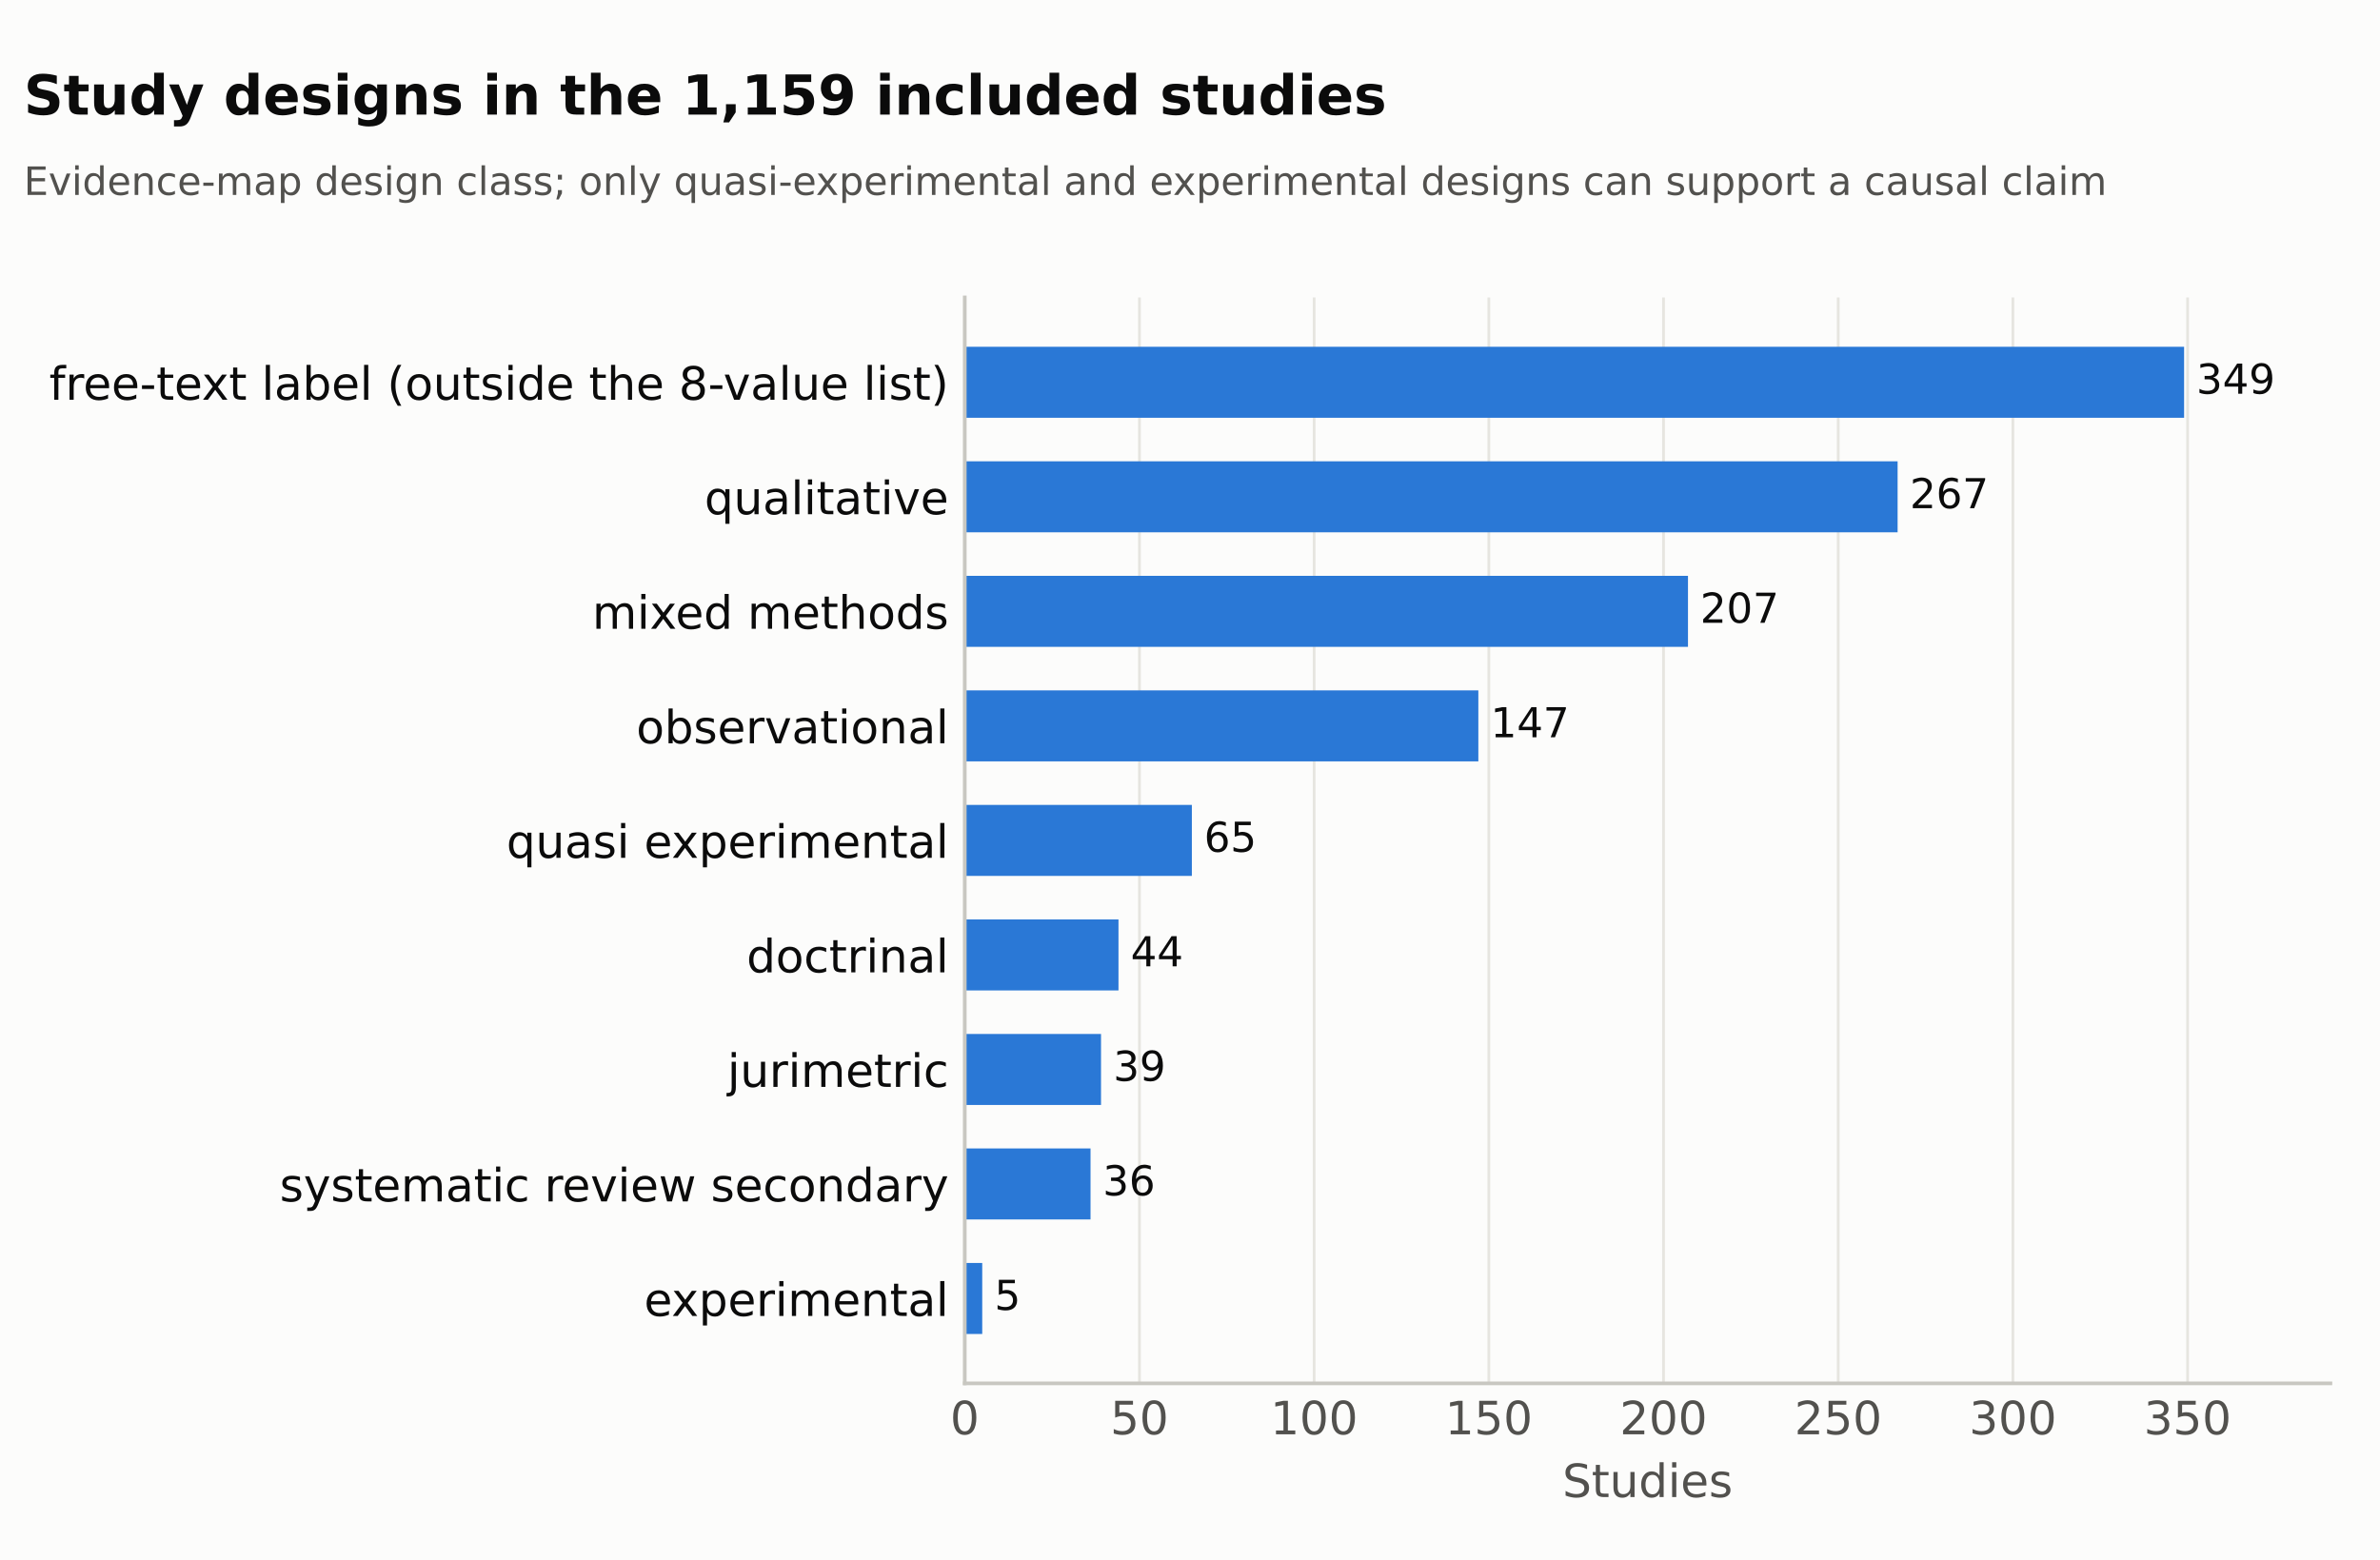
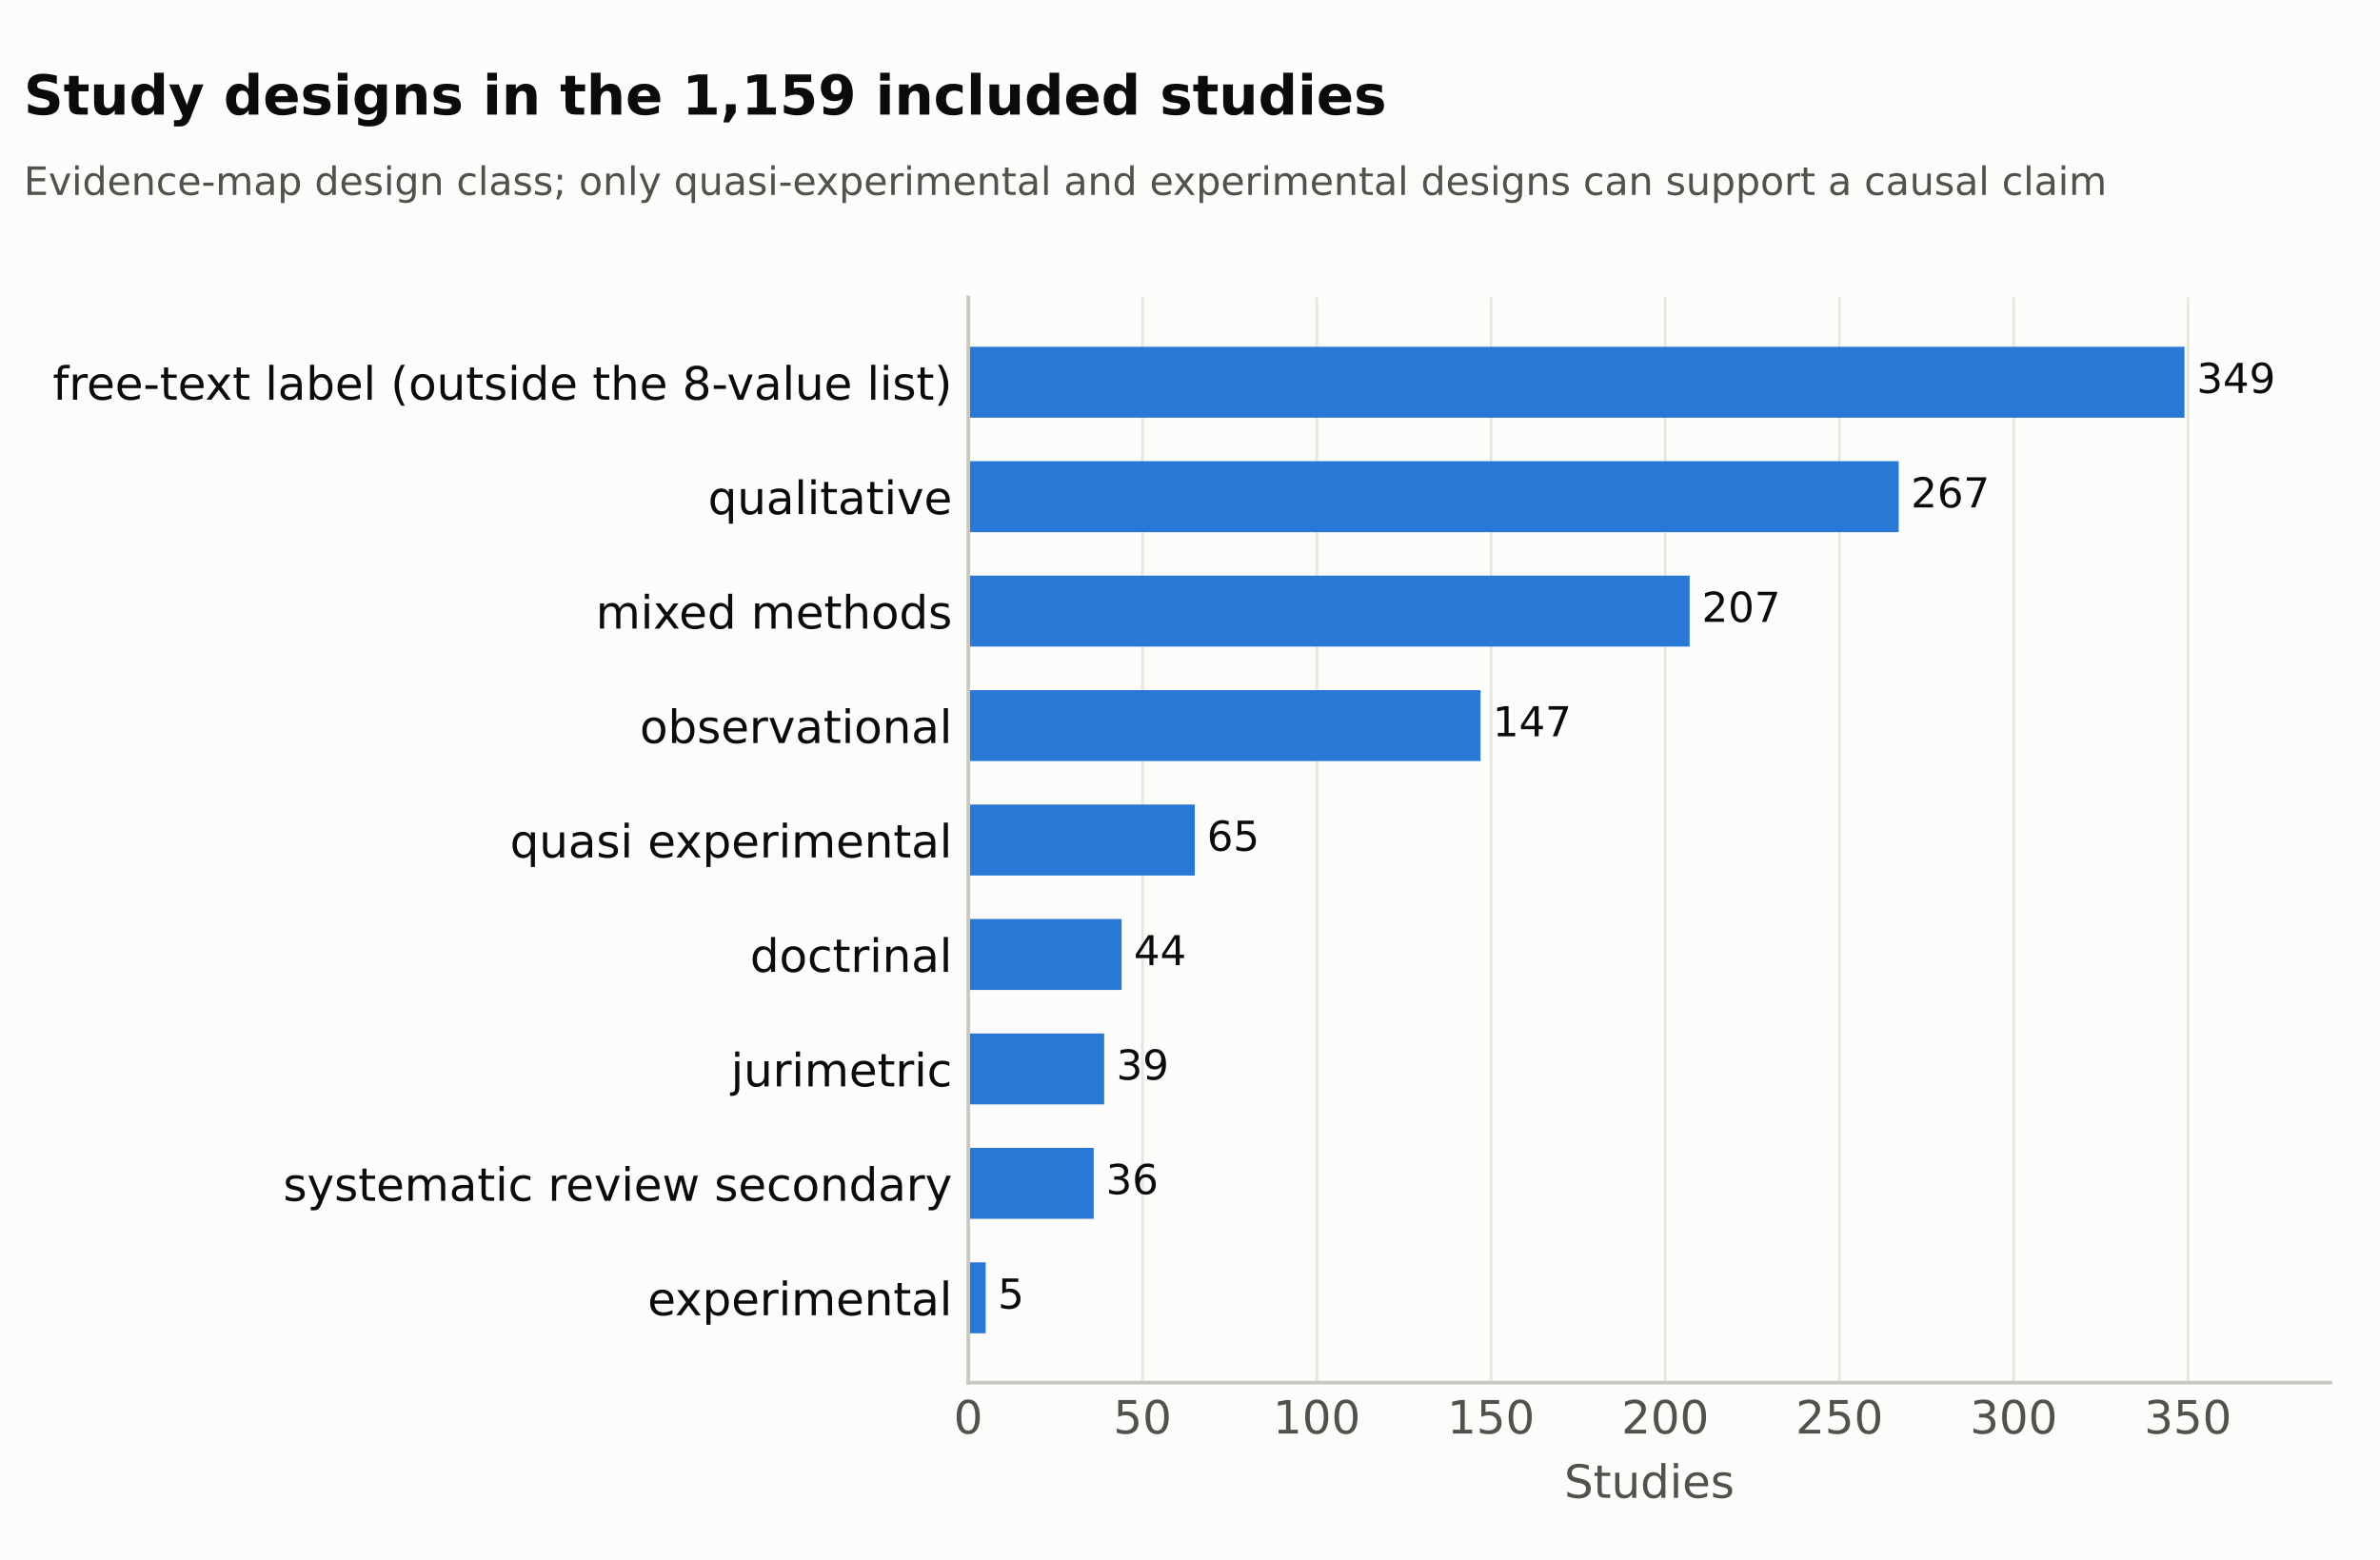
<svg xmlns="http://www.w3.org/2000/svg" width="518.4pt" height="339.84pt" viewBox="0 0 518.4 339.84" version="1.1">
  <defs>
    <style type="text/css">*{stroke-linejoin: round; stroke-linecap: butt}</style>
  </defs>
  <g id="figure_1">
    <g id="patch_1">
      <path d="M 0 339.84  L 518.4 339.84  L 518.4 0  L 0 0  z " style="fill: #fcfcfb" />
    </g>
    <g id="axes_1">
      <g id="patch_2">
-         <path d="M 210.14 301.38  L 507.6 301.38  L 507.6 64.8  L 210.14 64.8  z " style="fill: #fcfcfb" />
+         <path d="M 210.905 301.218  L 507.6 301.218  L 507.6 64.8  L 210.905 64.8  z " style="fill: #fcfcfb" />
      </g>
      <g id="matplotlib.axis_1">
        <g id="xtick_1">
          <g id="line2d_1">
-             <path d="M 210.14 301.38  L 210.14 64.8  " clip-path="url(#pdea833dba3)" style="fill: none; stroke: #e6e5e0; stroke-width: 0.6; stroke-linecap: square" />
+             <path d="M 210.905 301.218  L 210.905 64.8  " clip-path="url(#pd3a6a3861b)" style="fill: none; stroke: #e6e5e0; stroke-width: 0.6; stroke-linecap: square" />
          </g>
          <g id="line2d_2" />
          <g id="text_1">
-             <text style="font-size: 10px; font-family: 'DejaVu Sans', 'Bitstream Vera Sans', 'Computer Modern Sans Serif', 'Lucida Grande', 'Verdana', 'Geneva', 'Lucid', 'Arial', 'Helvetica', 'Avant Garde', sans-serif; text-anchor: middle; fill: #52514e" x="210.14" y="312.478" transform="rotate(-0 210.14 312.4784)">0</text>
+             <text style="font-size: 10px; font-family: 'DejaVu Sans', 'Bitstream Vera Sans', 'Computer Modern Sans Serif', 'Lucida Grande', 'Verdana', 'Geneva', 'Lucid', 'Arial', 'Helvetica', 'Avant Garde', sans-serif; text-anchor: middle; fill: #52514e" x="210.905" y="312.315" transform="rotate(-0 210.905 312.3153)">0</text>
          </g>
        </g>
        <g id="xtick_2">
          <g id="line2d_3">
-             <path d="M 248.19 301.38  L 248.19 64.8  " clip-path="url(#pdea833dba3)" style="fill: none; stroke: #e6e5e0; stroke-width: 0.6; stroke-linecap: square" />
+             <path d="M 248.857 301.218  L 248.857 64.8  " clip-path="url(#pd3a6a3861b)" style="fill: none; stroke: #e6e5e0; stroke-width: 0.6; stroke-linecap: square" />
          </g>
          <g id="line2d_4" />
          <g id="text_2">
-             <text style="font-size: 10px; font-family: 'DejaVu Sans', 'Bitstream Vera Sans', 'Computer Modern Sans Serif', 'Lucida Grande', 'Verdana', 'Geneva', 'Lucid', 'Arial', 'Helvetica', 'Avant Garde', sans-serif; text-anchor: middle; fill: #52514e" x="248.19" y="312.478" transform="rotate(-0 248.19 312.4784)">50</text>
+             <text style="font-size: 10px; font-family: 'DejaVu Sans', 'Bitstream Vera Sans', 'Computer Modern Sans Serif', 'Lucida Grande', 'Verdana', 'Geneva', 'Lucid', 'Arial', 'Helvetica', 'Avant Garde', sans-serif; text-anchor: middle; fill: #52514e" x="248.857" y="312.315" transform="rotate(-0 248.8572 312.3153)">50</text>
          </g>
        </g>
        <g id="xtick_3">
          <g id="line2d_5">
-             <path d="M 286.24 301.38  L 286.24 64.8  " clip-path="url(#pdea833dba3)" style="fill: none; stroke: #e6e5e0; stroke-width: 0.6; stroke-linecap: square" />
+             <path d="M 286.809 301.218  L 286.809 64.8  " clip-path="url(#pd3a6a3861b)" style="fill: none; stroke: #e6e5e0; stroke-width: 0.6; stroke-linecap: square" />
          </g>
          <g id="line2d_6" />
          <g id="text_3">
-             <text style="font-size: 10px; font-family: 'DejaVu Sans', 'Bitstream Vera Sans', 'Computer Modern Sans Serif', 'Lucida Grande', 'Verdana', 'Geneva', 'Lucid', 'Arial', 'Helvetica', 'Avant Garde', sans-serif; text-anchor: middle; fill: #52514e" x="286.24" y="312.478" transform="rotate(-0 286.2401 312.4784)">100</text>
+             <text style="font-size: 10px; font-family: 'DejaVu Sans', 'Bitstream Vera Sans', 'Computer Modern Sans Serif', 'Lucida Grande', 'Verdana', 'Geneva', 'Lucid', 'Arial', 'Helvetica', 'Avant Garde', sans-serif; text-anchor: middle; fill: #52514e" x="286.809" y="312.315" transform="rotate(-0 286.8094 312.3153)">100</text>
          </g>
        </g>
        <g id="xtick_4">
          <g id="line2d_7">
-             <path d="M 324.29 301.38  L 324.29 64.8  " clip-path="url(#pdea833dba3)" style="fill: none; stroke: #e6e5e0; stroke-width: 0.6; stroke-linecap: square" />
+             <path d="M 324.762 301.218  L 324.762 64.8  " clip-path="url(#pd3a6a3861b)" style="fill: none; stroke: #e6e5e0; stroke-width: 0.6; stroke-linecap: square" />
          </g>
          <g id="line2d_8" />
          <g id="text_4">
-             <text style="font-size: 10px; font-family: 'DejaVu Sans', 'Bitstream Vera Sans', 'Computer Modern Sans Serif', 'Lucida Grande', 'Verdana', 'Geneva', 'Lucid', 'Arial', 'Helvetica', 'Avant Garde', sans-serif; text-anchor: middle; fill: #52514e" x="324.29" y="312.478" transform="rotate(-0 324.2901 312.4784)">150</text>
+             <text style="font-size: 10px; font-family: 'DejaVu Sans', 'Bitstream Vera Sans', 'Computer Modern Sans Serif', 'Lucida Grande', 'Verdana', 'Geneva', 'Lucid', 'Arial', 'Helvetica', 'Avant Garde', sans-serif; text-anchor: middle; fill: #52514e" x="324.762" y="312.315" transform="rotate(-0 324.7616 312.3153)">150</text>
          </g>
        </g>
        <g id="xtick_5">
          <g id="line2d_9">
-             <path d="M 362.34 301.38  L 362.34 64.8  " clip-path="url(#pdea833dba3)" style="fill: none; stroke: #e6e5e0; stroke-width: 0.6; stroke-linecap: square" />
+             <path d="M 362.714 301.218  L 362.714 64.8  " clip-path="url(#pd3a6a3861b)" style="fill: none; stroke: #e6e5e0; stroke-width: 0.6; stroke-linecap: square" />
          </g>
          <g id="line2d_10" />
          <g id="text_5">
-             <text style="font-size: 10px; font-family: 'DejaVu Sans', 'Bitstream Vera Sans', 'Computer Modern Sans Serif', 'Lucida Grande', 'Verdana', 'Geneva', 'Lucid', 'Arial', 'Helvetica', 'Avant Garde', sans-serif; text-anchor: middle; fill: #52514e" x="362.34" y="312.478" transform="rotate(-0 362.3402 312.4784)">200</text>
+             <text style="font-size: 10px; font-family: 'DejaVu Sans', 'Bitstream Vera Sans', 'Computer Modern Sans Serif', 'Lucida Grande', 'Verdana', 'Geneva', 'Lucid', 'Arial', 'Helvetica', 'Avant Garde', sans-serif; text-anchor: middle; fill: #52514e" x="362.714" y="312.315" transform="rotate(-0 362.7137 312.3153)">200</text>
          </g>
        </g>
        <g id="xtick_6">
          <g id="line2d_11">
-             <path d="M 400.39 301.38  L 400.39 64.8  " clip-path="url(#pdea833dba3)" style="fill: none; stroke: #e6e5e0; stroke-width: 0.6; stroke-linecap: square" />
+             <path d="M 400.666 301.218  L 400.666 64.8  " clip-path="url(#pd3a6a3861b)" style="fill: none; stroke: #e6e5e0; stroke-width: 0.6; stroke-linecap: square" />
          </g>
          <g id="line2d_12" />
          <g id="text_6">
-             <text style="font-size: 10px; font-family: 'DejaVu Sans', 'Bitstream Vera Sans', 'Computer Modern Sans Serif', 'Lucida Grande', 'Verdana', 'Geneva', 'Lucid', 'Arial', 'Helvetica', 'Avant Garde', sans-serif; text-anchor: middle; fill: #52514e" x="400.39" y="312.478" transform="rotate(-0 400.3902 312.4784)">250</text>
+             <text style="font-size: 10px; font-family: 'DejaVu Sans', 'Bitstream Vera Sans', 'Computer Modern Sans Serif', 'Lucida Grande', 'Verdana', 'Geneva', 'Lucid', 'Arial', 'Helvetica', 'Avant Garde', sans-serif; text-anchor: middle; fill: #52514e" x="400.666" y="312.315" transform="rotate(-0 400.6659 312.3153)">250</text>
          </g>
        </g>
        <g id="xtick_7">
          <g id="line2d_13">
-             <path d="M 438.44 301.38  L 438.44 64.8  " clip-path="url(#pdea833dba3)" style="fill: none; stroke: #e6e5e0; stroke-width: 0.6; stroke-linecap: square" />
+             <path d="M 438.618 301.218  L 438.618 64.8  " clip-path="url(#pd3a6a3861b)" style="fill: none; stroke: #e6e5e0; stroke-width: 0.6; stroke-linecap: square" />
          </g>
          <g id="line2d_14" />
          <g id="text_7">
-             <text style="font-size: 10px; font-family: 'DejaVu Sans', 'Bitstream Vera Sans', 'Computer Modern Sans Serif', 'Lucida Grande', 'Verdana', 'Geneva', 'Lucid', 'Arial', 'Helvetica', 'Avant Garde', sans-serif; text-anchor: middle; fill: #52514e" x="438.44" y="312.478" transform="rotate(-0 438.4402 312.4784)">300</text>
+             <text style="font-size: 10px; font-family: 'DejaVu Sans', 'Bitstream Vera Sans', 'Computer Modern Sans Serif', 'Lucida Grande', 'Verdana', 'Geneva', 'Lucid', 'Arial', 'Helvetica', 'Avant Garde', sans-serif; text-anchor: middle; fill: #52514e" x="438.618" y="312.315" transform="rotate(-0 438.6181 312.3153)">300</text>
          </g>
        </g>
        <g id="xtick_8">
          <g id="line2d_15">
-             <path d="M 476.49 301.38  L 476.49 64.8  " clip-path="url(#pdea833dba3)" style="fill: none; stroke: #e6e5e0; stroke-width: 0.6; stroke-linecap: square" />
+             <path d="M 476.57 301.218  L 476.57 64.8  " clip-path="url(#pd3a6a3861b)" style="fill: none; stroke: #e6e5e0; stroke-width: 0.6; stroke-linecap: square" />
          </g>
          <g id="line2d_16" />
          <g id="text_8">
-             <text style="font-size: 10px; font-family: 'DejaVu Sans', 'Bitstream Vera Sans', 'Computer Modern Sans Serif', 'Lucida Grande', 'Verdana', 'Geneva', 'Lucid', 'Arial', 'Helvetica', 'Avant Garde', sans-serif; text-anchor: middle; fill: #52514e" x="476.49" y="312.478" transform="rotate(-0 476.4903 312.4784)">350</text>
+             <text style="font-size: 10px; font-family: 'DejaVu Sans', 'Bitstream Vera Sans', 'Computer Modern Sans Serif', 'Lucida Grande', 'Verdana', 'Geneva', 'Lucid', 'Arial', 'Helvetica', 'Avant Garde', sans-serif; text-anchor: middle; fill: #52514e" x="476.57" y="312.315" transform="rotate(-0 476.5703 312.3153)">350</text>
          </g>
        </g>
        <g id="text_9">
-           <text style="font-size: 10px; font-family: 'DejaVu Sans', 'Bitstream Vera Sans', 'Computer Modern Sans Serif', 'Lucida Grande', 'Verdana', 'Geneva', 'Lucid', 'Arial', 'Helvetica', 'Avant Garde', sans-serif; text-anchor: middle; fill: #52514e" x="358.87" y="326.157" transform="rotate(-0 358.87 326.1566)">Studies</text>
+           <text style="font-size: 10px; font-family: 'DejaVu Sans', 'Bitstream Vera Sans', 'Computer Modern Sans Serif', 'Lucida Grande', 'Verdana', 'Geneva', 'Lucid', 'Arial', 'Helvetica', 'Avant Garde', sans-serif; text-anchor: middle; fill: #52514e" x="359.252" y="326.316" transform="rotate(-0 359.2525 326.3161)">Studies</text>
        </g>
      </g>
      <g id="matplotlib.axis_2">
        <g id="ytick_1">
          <g id="line2d_17" />
          <g id="text_10">
-             <text style="font-size: 10px; font-family: 'DejaVu Sans', 'Bitstream Vera Sans', 'Computer Modern Sans Serif', 'Lucida Grande', 'Verdana', 'Geneva', 'Lucid', 'Arial', 'Helvetica', 'Avant Garde', sans-serif; text-anchor: end; fill: #0b0b0b" x="206.64" y="87.087" transform="rotate(-0 206.64 87.08749)">free-text label (outside the 8-value list)</text>
+             <text style="font-size: 10px; font-family: 'DejaVu Sans', 'Bitstream Vera Sans', 'Computer Modern Sans Serif', 'Lucida Grande', 'Verdana', 'Geneva', 'Lucid', 'Arial', 'Helvetica', 'Avant Garde', sans-serif; text-anchor: end; fill: #0b0b0b" x="207.405" y="87.075" transform="rotate(-0 207.405 87.0748)">free-text label (outside the 8-value list)</text>
          </g>
        </g>
        <g id="ytick_2">
          <g id="line2d_18" />
          <g id="text_11">
-             <text style="font-size: 10px; font-family: 'DejaVu Sans', 'Bitstream Vera Sans', 'Computer Modern Sans Serif', 'Lucida Grande', 'Verdana', 'Geneva', 'Lucid', 'Arial', 'Helvetica', 'Avant Garde', sans-serif; text-anchor: end; fill: #0b0b0b" x="206.64" y="112.038" transform="rotate(-0 206.64 112.0379)">qualitative</text>
+             <text style="font-size: 10px; font-family: 'DejaVu Sans', 'Bitstream Vera Sans', 'Computer Modern Sans Serif', 'Lucida Grande', 'Verdana', 'Geneva', 'Lucid', 'Arial', 'Helvetica', 'Avant Garde', sans-serif; text-anchor: end; fill: #0b0b0b" x="207.405" y="112.008" transform="rotate(-0 207.405 112.0081)">qualitative</text>
          </g>
        </g>
        <g id="ytick_3">
          <g id="line2d_19" />
          <g id="text_12">
-             <text style="font-size: 10px; font-family: 'DejaVu Sans', 'Bitstream Vera Sans', 'Computer Modern Sans Serif', 'Lucida Grande', 'Verdana', 'Geneva', 'Lucid', 'Arial', 'Helvetica', 'Avant Garde', sans-serif; text-anchor: end; fill: #0b0b0b" x="206.64" y="136.988" transform="rotate(-0 206.64 136.9884)">mixed methods</text>
+             <text style="font-size: 10px; font-family: 'DejaVu Sans', 'Bitstream Vera Sans', 'Computer Modern Sans Serif', 'Lucida Grande', 'Verdana', 'Geneva', 'Lucid', 'Arial', 'Helvetica', 'Avant Garde', sans-serif; text-anchor: end; fill: #0b0b0b" x="207.405" y="136.941" transform="rotate(-0 207.405 136.9414)">mixed methods</text>
          </g>
        </g>
        <g id="ytick_4">
          <g id="line2d_20" />
          <g id="text_13">
-             <text style="font-size: 10px; font-family: 'DejaVu Sans', 'Bitstream Vera Sans', 'Computer Modern Sans Serif', 'Lucida Grande', 'Verdana', 'Geneva', 'Lucid', 'Arial', 'Helvetica', 'Avant Garde', sans-serif; text-anchor: end; fill: #0b0b0b" x="206.64" y="161.939" transform="rotate(-0 206.64 161.9388)">observational</text>
+             <text style="font-size: 10px; font-family: 'DejaVu Sans', 'Bitstream Vera Sans', 'Computer Modern Sans Serif', 'Lucida Grande', 'Verdana', 'Geneva', 'Lucid', 'Arial', 'Helvetica', 'Avant Garde', sans-serif; text-anchor: end; fill: #0b0b0b" x="207.405" y="161.875" transform="rotate(-0 207.405 161.8747)">observational</text>
          </g>
        </g>
        <g id="ytick_5">
          <g id="line2d_21" />
          <g id="text_14">
-             <text style="font-size: 10px; font-family: 'DejaVu Sans', 'Bitstream Vera Sans', 'Computer Modern Sans Serif', 'Lucida Grande', 'Verdana', 'Geneva', 'Lucid', 'Arial', 'Helvetica', 'Avant Garde', sans-serif; text-anchor: end; fill: #0b0b0b" x="206.64" y="186.889" transform="rotate(-0 206.64 186.8892)">quasi experimental</text>
+             <text style="font-size: 10px; font-family: 'DejaVu Sans', 'Bitstream Vera Sans', 'Computer Modern Sans Serif', 'Lucida Grande', 'Verdana', 'Geneva', 'Lucid', 'Arial', 'Helvetica', 'Avant Garde', sans-serif; text-anchor: end; fill: #0b0b0b" x="207.405" y="186.808" transform="rotate(-0 207.405 186.808)">quasi experimental</text>
          </g>
        </g>
        <g id="ytick_6">
          <g id="line2d_22" />
          <g id="text_15">
-             <text style="font-size: 10px; font-family: 'DejaVu Sans', 'Bitstream Vera Sans', 'Computer Modern Sans Serif', 'Lucida Grande', 'Verdana', 'Geneva', 'Lucid', 'Arial', 'Helvetica', 'Avant Garde', sans-serif; text-anchor: end; fill: #0b0b0b" x="206.64" y="211.84" transform="rotate(-0 206.64 211.8397)">doctrinal</text>
+             <text style="font-size: 10px; font-family: 'DejaVu Sans', 'Bitstream Vera Sans', 'Computer Modern Sans Serif', 'Lucida Grande', 'Verdana', 'Geneva', 'Lucid', 'Arial', 'Helvetica', 'Avant Garde', sans-serif; text-anchor: end; fill: #0b0b0b" x="207.405" y="211.741" transform="rotate(-0 207.405 211.7414)">doctrinal</text>
          </g>
        </g>
        <g id="ytick_7">
          <g id="line2d_23" />
          <g id="text_16">
-             <text style="font-size: 10px; font-family: 'DejaVu Sans', 'Bitstream Vera Sans', 'Computer Modern Sans Serif', 'Lucida Grande', 'Verdana', 'Geneva', 'Lucid', 'Arial', 'Helvetica', 'Avant Garde', sans-serif; text-anchor: end; fill: #0b0b0b" x="206.64" y="236.79" transform="rotate(-0 206.64 236.7901)">jurimetric</text>
+             <text style="font-size: 10px; font-family: 'DejaVu Sans', 'Bitstream Vera Sans', 'Computer Modern Sans Serif', 'Lucida Grande', 'Verdana', 'Geneva', 'Lucid', 'Arial', 'Helvetica', 'Avant Garde', sans-serif; text-anchor: end; fill: #0b0b0b" x="207.405" y="236.675" transform="rotate(-0 207.405 236.6747)">jurimetric</text>
          </g>
        </g>
        <g id="ytick_8">
          <g id="line2d_24" />
          <g id="text_17">
-             <text style="font-size: 10px; font-family: 'DejaVu Sans', 'Bitstream Vera Sans', 'Computer Modern Sans Serif', 'Lucida Grande', 'Verdana', 'Geneva', 'Lucid', 'Arial', 'Helvetica', 'Avant Garde', sans-serif; text-anchor: end; fill: #0b0b0b" x="206.64" y="261.741" transform="rotate(-0 206.64 261.7405)">systematic review secondary</text>
+             <text style="font-size: 10px; font-family: 'DejaVu Sans', 'Bitstream Vera Sans', 'Computer Modern Sans Serif', 'Lucida Grande', 'Verdana', 'Geneva', 'Lucid', 'Arial', 'Helvetica', 'Avant Garde', sans-serif; text-anchor: end; fill: #0b0b0b" x="207.405" y="261.608" transform="rotate(-0 207.405 261.608)">systematic review secondary</text>
          </g>
        </g>
        <g id="ytick_9">
          <g id="line2d_25" />
          <g id="text_18">
-             <text style="font-size: 10px; font-family: 'DejaVu Sans', 'Bitstream Vera Sans', 'Computer Modern Sans Serif', 'Lucida Grande', 'Verdana', 'Geneva', 'Lucid', 'Arial', 'Helvetica', 'Avant Garde', sans-serif; text-anchor: end; fill: #0b0b0b" x="206.64" y="286.691" transform="rotate(-0 206.64 286.6909)">experimental</text>
+             <text style="font-size: 10px; font-family: 'DejaVu Sans', 'Bitstream Vera Sans', 'Computer Modern Sans Serif', 'Lucida Grande', 'Verdana', 'Geneva', 'Lucid', 'Arial', 'Helvetica', 'Avant Garde', sans-serif; text-anchor: end; fill: #0b0b0b" x="207.405" y="286.541" transform="rotate(-0 207.405 286.5413)">experimental</text>
          </g>
        </g>
      </g>
      <g id="patch_3">
-         <path d="M 210.14 75.554  L 475.729 75.554  L 475.729 91.023  L 210.14 91.023  z " clip-path="url(#pdea833dba3)" style="fill: #2a78d6" />
+         <path d="M 210.905 75.546  L 475.811 75.546  L 475.811 91.005  L 210.905 91.005  z " clip-path="url(#pd3a6a3861b)" style="fill: #2a78d6" />
      </g>
      <g id="patch_4">
-         <path d="M 210.14 100.504  L 413.327 100.504  L 413.327 115.973  L 210.14 115.973  z " clip-path="url(#pdea833dba3)" style="fill: #2a78d6" />
+         <path d="M 210.905 100.48  L 413.57 100.48  L 413.57 115.938  L 210.905 115.938  z " clip-path="url(#pd3a6a3861b)" style="fill: #2a78d6" />
      </g>
      <g id="patch_5">
-         <path d="M 210.14 125.455  L 367.667 125.455  L 367.667 140.924  L 210.14 140.924  z " clip-path="url(#pdea833dba3)" style="fill: #2a78d6" />
+         <path d="M 210.905 125.413  L 368.027 125.413  L 368.027 140.872  L 210.905 140.872  z " clip-path="url(#pd3a6a3861b)" style="fill: #2a78d6" />
      </g>
      <g id="patch_6">
-         <path d="M 210.14 150.405  L 322.007 150.405  L 322.007 165.874  L 210.14 165.874  z " clip-path="url(#pdea833dba3)" style="fill: #2a78d6" />
+         <path d="M 210.905 150.346  L 322.484 150.346  L 322.484 165.805  L 210.905 165.805  z " clip-path="url(#pd3a6a3861b)" style="fill: #2a78d6" />
      </g>
      <g id="patch_7">
-         <path d="M 210.14 175.355  L 259.605 175.355  L 259.605 190.825  L 210.14 190.825  z " clip-path="url(#pdea833dba3)" style="fill: #2a78d6" />
+         <path d="M 210.905 175.28  L 260.243 175.28  L 260.243 190.738  L 210.905 190.738  z " clip-path="url(#pd3a6a3861b)" style="fill: #2a78d6" />
      </g>
      <g id="patch_8">
-         <path d="M 210.14 200.306  L 243.624 200.306  L 243.624 215.775  L 210.14 215.775  z " clip-path="url(#pdea833dba3)" style="fill: #2a78d6" />
+         <path d="M 210.905 200.213  L 244.303 200.213  L 244.303 215.671  L 210.905 215.671  z " clip-path="url(#pd3a6a3861b)" style="fill: #2a78d6" />
      </g>
      <g id="patch_9">
-         <path d="M 210.14 225.256  L 239.819 225.256  L 239.819 240.725  L 210.14 240.725  z " clip-path="url(#pdea833dba3)" style="fill: #2a78d6" />
+         <path d="M 210.905 225.146  L 240.508 225.146  L 240.508 240.605  L 210.905 240.605  z " clip-path="url(#pd3a6a3861b)" style="fill: #2a78d6" />
      </g>
      <g id="patch_10">
-         <path d="M 210.14 250.207  L 237.536 250.207  L 237.536 265.676  L 210.14 265.676  z " clip-path="url(#pdea833dba3)" style="fill: #2a78d6" />
+         <path d="M 210.905 250.079  L 238.231 250.079  L 238.231 265.538  L 210.905 265.538  z " clip-path="url(#pd3a6a3861b)" style="fill: #2a78d6" />
      </g>
      <g id="patch_11">
-         <path d="M 210.14 275.157  L 213.945 275.157  L 213.945 290.626  L 210.14 290.626  z " clip-path="url(#pdea833dba3)" style="fill: #2a78d6" />
+         <path d="M 210.905 275.013  L 214.7 275.013  L 214.7 290.471  L 210.905 290.471  z " clip-path="url(#pd3a6a3861b)" style="fill: #2a78d6" />
      </g>
      <g id="patch_12">
-         <path d="M 210.14 301.38  L 210.14 64.8  " style="fill: none; stroke: #c8c7c1; stroke-width: 0.8; stroke-linejoin: miter; stroke-linecap: square" />
+         <path d="M 210.905 301.218  L 210.905 64.8  " style="fill: none; stroke: #c8c7c1; stroke-width: 0.8; stroke-linejoin: miter; stroke-linecap: square" />
      </g>
      <g id="patch_13">
-         <path d="M 210.14 301.38  L 507.6 301.38  " style="fill: none; stroke: #c8c7c1; stroke-width: 0.8; stroke-linejoin: miter; stroke-linecap: square" />
+         <path d="M 210.905 301.218  L 507.6 301.218  " style="fill: none; stroke: #c8c7c1; stroke-width: 0.8; stroke-linejoin: miter; stroke-linecap: square" />
      </g>
      <g id="text_19">
-         <text style="font-size: 9px; font-family: 'DejaVu Sans', 'Bitstream Vera Sans', 'Computer Modern Sans Serif', 'Lucida Grande', 'Verdana', 'Geneva', 'Lucid', 'Arial', 'Helvetica', 'Avant Garde', sans-serif; text-anchor: start; fill: #0b0b0b" x="478.385" y="85.772" transform="rotate(-0 478.3852 85.77171)">349</text>
+         <text style="font-size: 9px; font-family: 'DejaVu Sans', 'Bitstream Vera Sans', 'Computer Modern Sans Serif', 'Lucida Grande', 'Verdana', 'Geneva', 'Lucid', 'Arial', 'Helvetica', 'Avant Garde', sans-serif; text-anchor: start; fill: #0b0b0b" x="478.46" y="85.613" transform="rotate(-0 478.4603 85.61347)">349</text>
      </g>
      <g id="text_20">
-         <text style="font-size: 9px; font-family: 'DejaVu Sans', 'Bitstream Vera Sans', 'Computer Modern Sans Serif', 'Lucida Grande', 'Verdana', 'Geneva', 'Lucid', 'Arial', 'Helvetica', 'Avant Garde', sans-serif; text-anchor: start; fill: #0b0b0b" x="415.983" y="110.722" transform="rotate(-0 415.9831 110.7221)">267</text>
+         <text style="font-size: 9px; font-family: 'DejaVu Sans', 'Bitstream Vera Sans', 'Computer Modern Sans Serif', 'Lucida Grande', 'Verdana', 'Geneva', 'Lucid', 'Arial', 'Helvetica', 'Avant Garde', sans-serif; text-anchor: start; fill: #0b0b0b" x="416.219" y="110.547" transform="rotate(-0 416.2187 110.5468)">267</text>
      </g>
      <g id="text_21">
-         <text style="font-size: 9px; font-family: 'DejaVu Sans', 'Bitstream Vera Sans', 'Computer Modern Sans Serif', 'Lucida Grande', 'Verdana', 'Geneva', 'Lucid', 'Arial', 'Helvetica', 'Avant Garde', sans-serif; text-anchor: start; fill: #0b0b0b" x="370.323" y="135.673" transform="rotate(-0 370.3231 135.6726)">207</text>
+         <text style="font-size: 9px; font-family: 'DejaVu Sans', 'Bitstream Vera Sans', 'Computer Modern Sans Serif', 'Lucida Grande', 'Verdana', 'Geneva', 'Lucid', 'Arial', 'Helvetica', 'Avant Garde', sans-serif; text-anchor: start; fill: #0b0b0b" x="370.676" y="135.48" transform="rotate(-0 370.6761 135.4801)">207</text>
      </g>
      <g id="text_22">
-         <text style="font-size: 9px; font-family: 'DejaVu Sans', 'Bitstream Vera Sans', 'Computer Modern Sans Serif', 'Lucida Grande', 'Verdana', 'Geneva', 'Lucid', 'Arial', 'Helvetica', 'Avant Garde', sans-serif; text-anchor: start; fill: #0b0b0b" x="324.663" y="160.623" transform="rotate(-0 324.663 160.623)">147</text>
+         <text style="font-size: 9px; font-family: 'DejaVu Sans', 'Bitstream Vera Sans', 'Computer Modern Sans Serif', 'Lucida Grande', 'Verdana', 'Geneva', 'Lucid', 'Arial', 'Helvetica', 'Avant Garde', sans-serif; text-anchor: start; fill: #0b0b0b" x="325.133" y="160.413" transform="rotate(-0 325.1335 160.4134)">147</text>
      </g>
      <g id="text_23">
-         <text style="font-size: 9px; font-family: 'DejaVu Sans', 'Bitstream Vera Sans', 'Computer Modern Sans Serif', 'Lucida Grande', 'Verdana', 'Geneva', 'Lucid', 'Arial', 'Helvetica', 'Avant Garde', sans-serif; text-anchor: start; fill: #0b0b0b" x="262.261" y="185.573" transform="rotate(-0 262.2609 185.5734)">65</text>
+         <text style="font-size: 9px; font-family: 'DejaVu Sans', 'Bitstream Vera Sans', 'Computer Modern Sans Serif', 'Lucida Grande', 'Verdana', 'Geneva', 'Lucid', 'Arial', 'Helvetica', 'Avant Garde', sans-serif; text-anchor: start; fill: #0b0b0b" x="262.892" y="185.347" transform="rotate(-0 262.8919 185.3467)">65</text>
      </g>
      <g id="text_24">
-         <text style="font-size: 9px; font-family: 'DejaVu Sans', 'Bitstream Vera Sans', 'Computer Modern Sans Serif', 'Lucida Grande', 'Verdana', 'Geneva', 'Lucid', 'Arial', 'Helvetica', 'Avant Garde', sans-serif; text-anchor: start; fill: #0b0b0b" x="246.28" y="210.524" transform="rotate(-0 246.2799 210.5239)">44</text>
+         <text style="font-size: 9px; font-family: 'DejaVu Sans', 'Bitstream Vera Sans', 'Computer Modern Sans Serif', 'Lucida Grande', 'Verdana', 'Geneva', 'Lucid', 'Arial', 'Helvetica', 'Avant Garde', sans-serif; text-anchor: start; fill: #0b0b0b" x="246.952" y="210.28" transform="rotate(-0 246.952 210.28)">44</text>
      </g>
      <g id="text_25">
-         <text style="font-size: 9px; font-family: 'DejaVu Sans', 'Bitstream Vera Sans', 'Computer Modern Sans Serif', 'Lucida Grande', 'Verdana', 'Geneva', 'Lucid', 'Arial', 'Helvetica', 'Avant Garde', sans-serif; text-anchor: start; fill: #0b0b0b" x="242.475" y="235.474" transform="rotate(-0 242.4749 235.4743)">39</text>
+         <text style="font-size: 9px; font-family: 'DejaVu Sans', 'Bitstream Vera Sans', 'Computer Modern Sans Serif', 'Lucida Grande', 'Verdana', 'Geneva', 'Lucid', 'Arial', 'Helvetica', 'Avant Garde', sans-serif; text-anchor: start; fill: #0b0b0b" x="243.157" y="235.213" transform="rotate(-0 243.1568 235.2133)">39</text>
      </g>
      <g id="text_26">
-         <text style="font-size: 9px; font-family: 'DejaVu Sans', 'Bitstream Vera Sans', 'Computer Modern Sans Serif', 'Lucida Grande', 'Verdana', 'Geneva', 'Lucid', 'Arial', 'Helvetica', 'Avant Garde', sans-serif; text-anchor: start; fill: #0b0b0b" x="240.192" y="260.425" transform="rotate(-0 240.1919 260.4247)">36</text>
+         <text style="font-size: 9px; font-family: 'DejaVu Sans', 'Bitstream Vera Sans', 'Computer Modern Sans Serif', 'Lucida Grande', 'Verdana', 'Geneva', 'Lucid', 'Arial', 'Helvetica', 'Avant Garde', sans-serif; text-anchor: start; fill: #0b0b0b" x="240.88" y="260.147" transform="rotate(-0 240.8796 260.1467)">36</text>
      </g>
      <g id="text_27">
-         <text style="font-size: 9px; font-family: 'DejaVu Sans', 'Bitstream Vera Sans', 'Computer Modern Sans Serif', 'Lucida Grande', 'Verdana', 'Geneva', 'Lucid', 'Arial', 'Helvetica', 'Avant Garde', sans-serif; text-anchor: start; fill: #0b0b0b" x="216.601" y="285.375" transform="rotate(-0 216.6009 285.3752)">5</text>
+         <text style="font-size: 9px; font-family: 'DejaVu Sans', 'Bitstream Vera Sans', 'Computer Modern Sans Serif', 'Lucida Grande', 'Verdana', 'Geneva', 'Lucid', 'Arial', 'Helvetica', 'Avant Garde', sans-serif; text-anchor: start; fill: #0b0b0b" x="217.349" y="285.08" transform="rotate(-0 217.3493 285.08)">5</text>
      </g>
    </g>
    <g id="text_28">
      <text style="font-weight: 700; font-size: 12px; font-family: 'DejaVu Sans', 'Bitstream Vera Sans', 'Computer Modern Sans Serif', 'Lucida Grande', 'Verdana', 'Geneva', 'Lucid', 'Arial', 'Helvetica', 'Avant Garde', sans-serif; text-anchor: start; fill: #0b0b0b" x="5.184" y="24.958" transform="rotate(-0 5.184 24.95812)">Study designs in the 1,159 included studies</text>
    </g>
    <g id="text_29">
      <text style="font-size: 8.5px; font-family: 'DejaVu Sans', 'Bitstream Vera Sans', 'Computer Modern Sans Serif', 'Lucida Grande', 'Verdana', 'Geneva', 'Lucid', 'Arial', 'Helvetica', 'Avant Garde', sans-serif; text-anchor: start; fill: #52514e" x="5.184" y="42.459" transform="rotate(-0 5.184 42.45867)">Evidence-map design class; only quasi-experimental and experimental designs can support a causal claim</text>
    </g>
  </g>
  <defs>
-     <clipPath id="pdea833dba3">
-       <rect x="210.14" y="64.8" width="297.46" height="236.58" />
+     <clipPath id="pd3a6a3861b">
+       <rect x="210.905" y="64.8" width="296.695" height="236.418" />
    </clipPath>
  </defs>
</svg>
